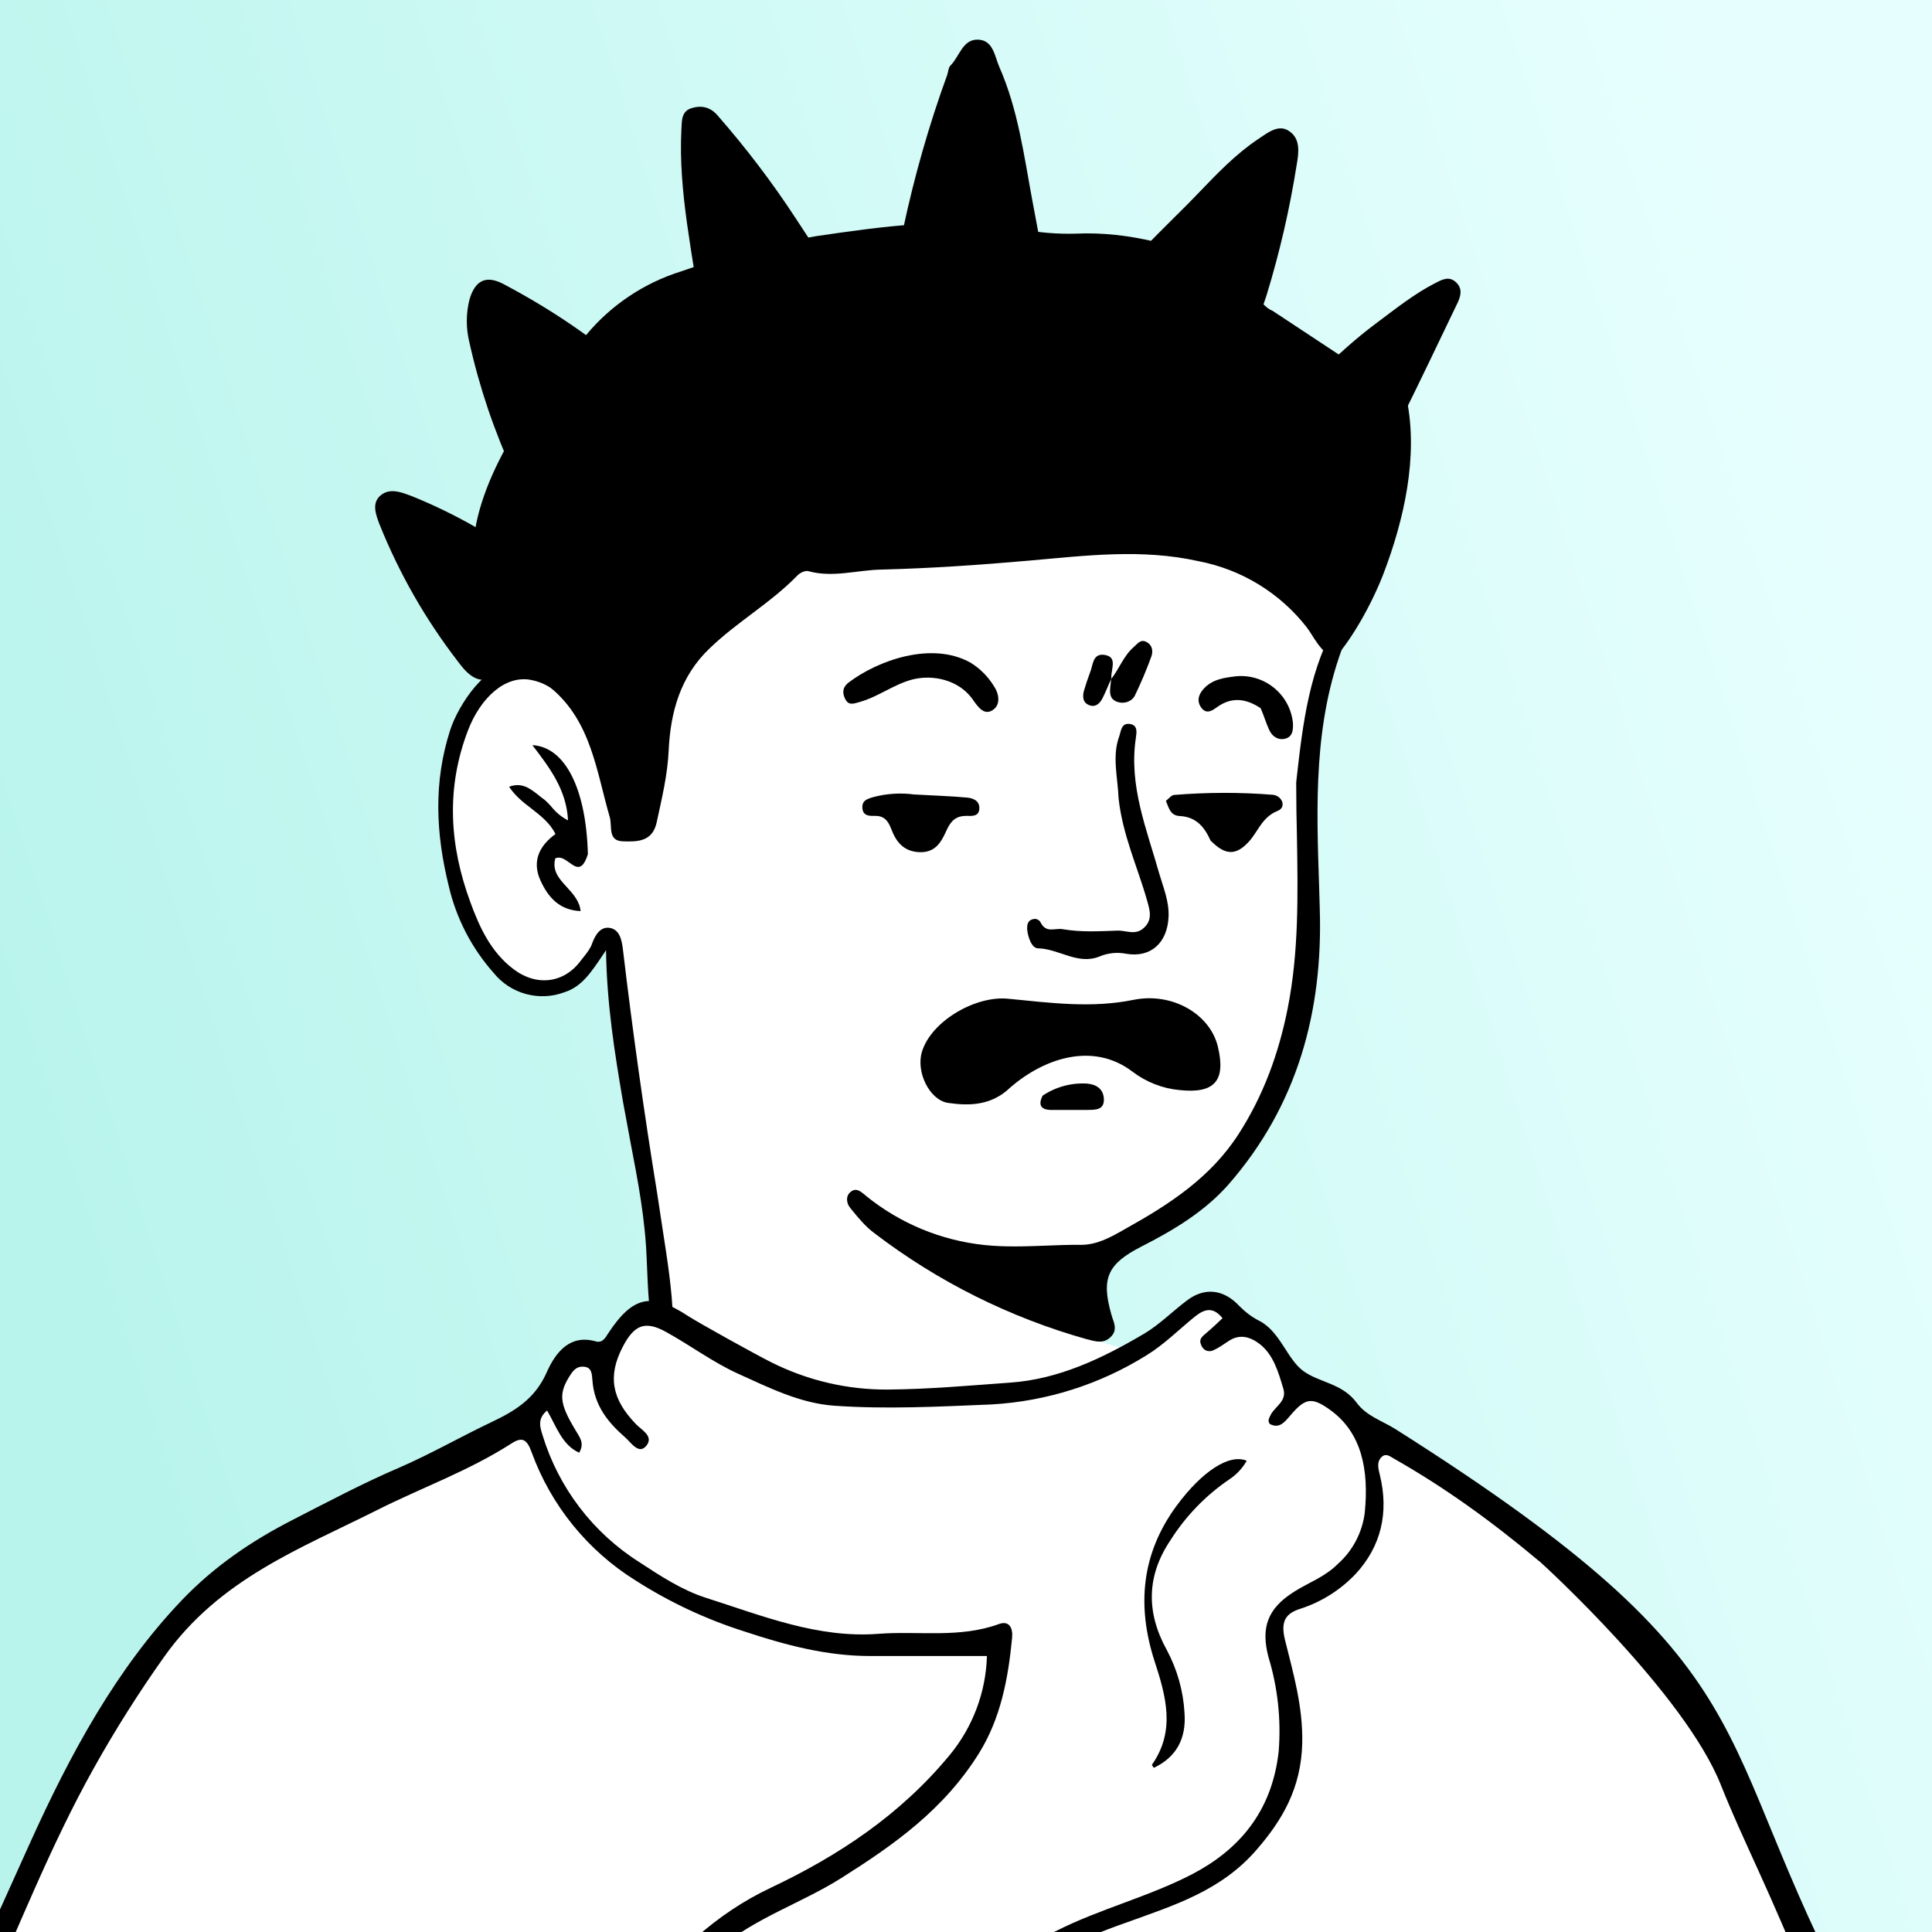
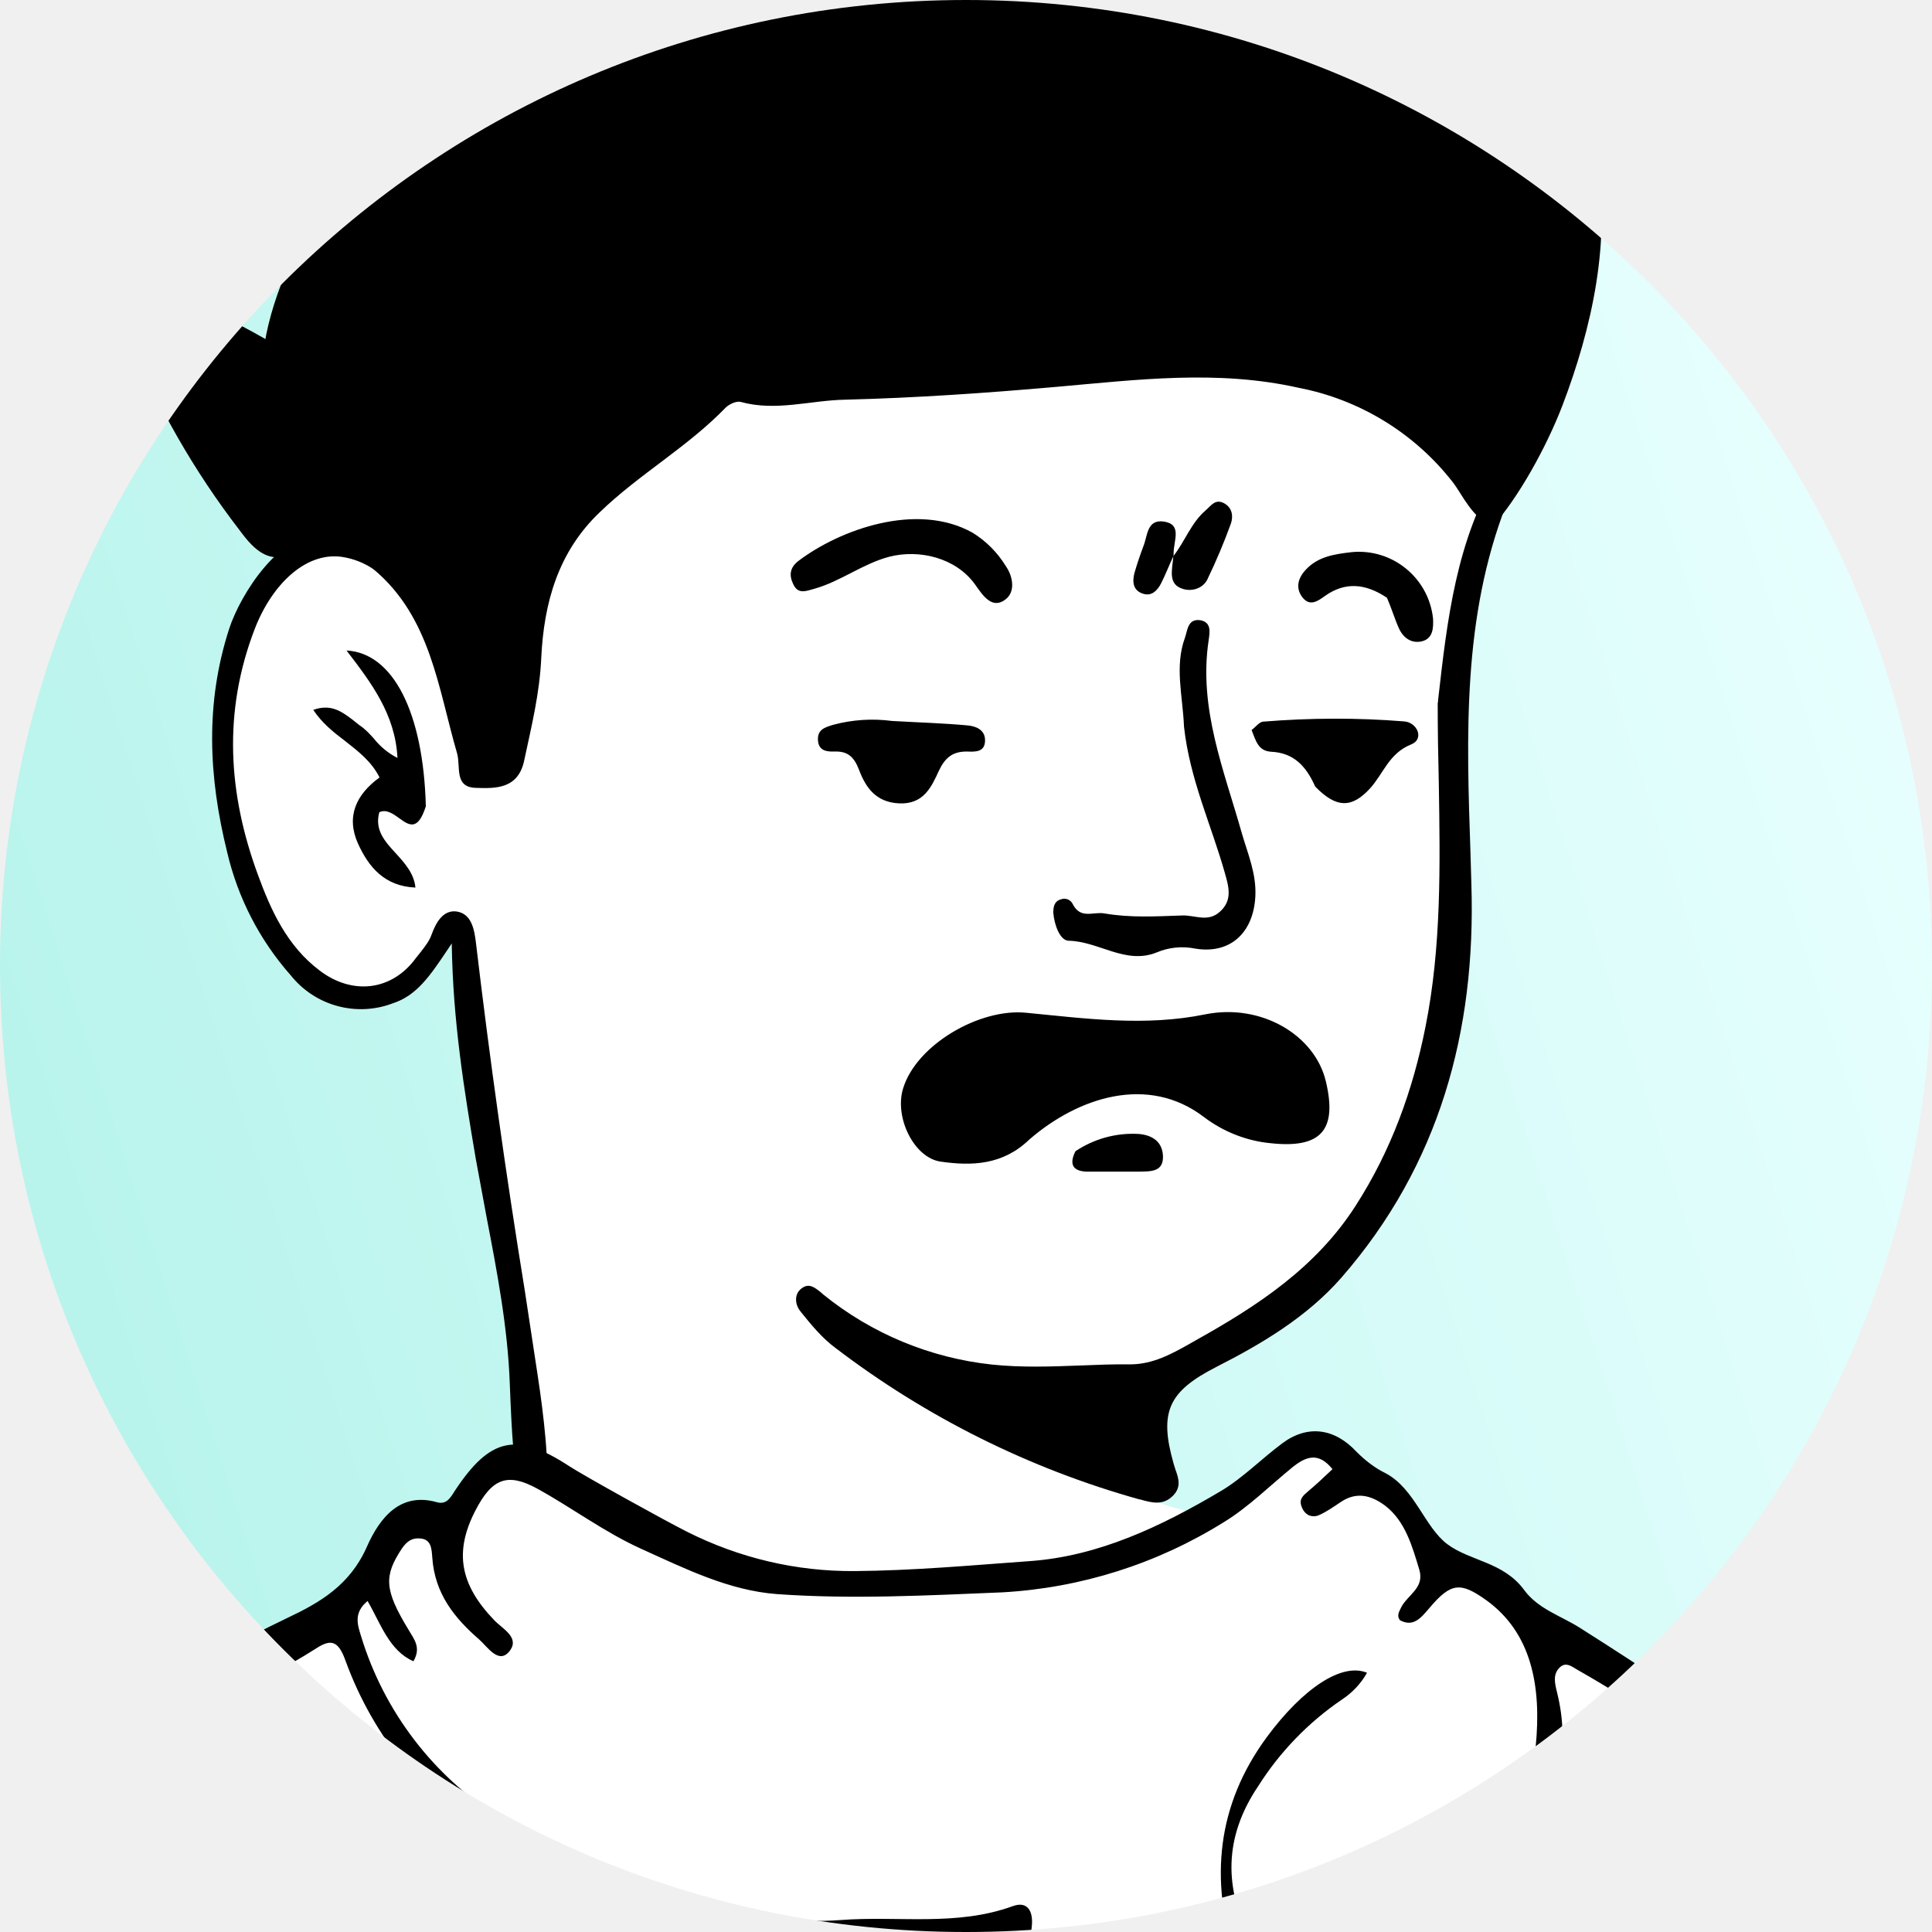
<svg xmlns="http://www.w3.org/2000/svg" viewBox="0 0 1744 1744" fill="none" shape-rendering="auto" width="400" height="400">
  <mask id="viewboxMask">
-     <rect width="1744" height="1744" rx="0" ry="0" x="0" y="0" fill="#fff" />
+     <rect width="1744" height="1744" rx="872" ry="872" x="0" y="0" fill="#fff" />
  </mask>
  <g mask="url(#viewboxMask)">
    <rect fill="url(#backgroundLinear)" width="1744" height="1744" x="0" y="0" />
    <defs>
      <linearGradient id="backgroundLinear" gradientTransform="rotate(343 0.5 0.5)">
        <stop stop-color="#b8f4ec" />
        <stop offset="1" stop-color="#e6fffe" />
      </linearGradient>
    </defs>
-     <g transform="translate(-348.8 -348.8) scale(1.4)">
+     <g transform="translate(-872 -872) scale(2)">
      <g transform="translate(531 487)">
        <path d="M554 727.7c-99.2 297-363.8 388.6-503.7 19.8-19.3-50.7 31-69.5 66.2-91.9 24.1-15.3 36.8-28.5 35.3-42.2-7-64.4-36.9-243.8-36.9-243.8l-3-5.8s.7-1.6-2.2 1.2c-3 3-9.9 34.2-37 34.2-24.5 0-49.2-10.9-61-86.3C7.2 285.6 9.6 214 40 201c12.5-5.3 24-7.2 35.2-.8 11.3 6.4-13-22 112-126C268.4 6.4 396.7-3.5 448.5 8 500.3 19.5 552 44.8 574.9 98.5c27.8 65-25.9 114.3-14 262.5-2.2 53.6.8 171.2-146.6 210.6-28 7.5-19.3 48.4 22.7 58.4 67 21 117 72.3 117 97.9" fill="#fff" />
        <path fill-rule="evenodd" clip-rule="evenodd" d="m554 266.2.1-1.4c4.1-36.4 8.2-71.7 27.1-103.4 6.5 4.4 5.7 10 3.7 15.2-19.9 51.2-18 104.4-16.2 157.6l.4 14c2.1 66.4-14.5 126.8-58.7 177.5-15.4 17.6-35.8 29.8-56.5 40.3-21.4 11-25.9 20.1-19.2 43.6l.8 2.6c1.4 3.9 2.8 7.9-1 11.8-4.5 4.6-9.5 3.3-14.8 1.8l-.6-.1a406.4 406.4 0 0 1-137-68.3c-6-4.4-10.8-10.3-15.5-16.1l-.3-.4c-2.5-3-3-7.8.5-10.4 3.3-2.5 5.8-.5 8.7 1.8l1 .9a145.5 145.5 0 0 0 76.3 31.7c13.4 1.4 26.6.9 40 .4 7.4-.3 14.8-.6 22.3-.5 10.2 0 18.7-4.7 26.7-9.2l2.8-1.6c27.8-15.5 54.3-32.8 72.2-60.7 16.1-25 25.9-52.2 31.6-80.9 7.2-36.1 6.6-72.7 6-109.8-.3-12-.5-24.2-.5-36.4ZM50.6 190.8c21.9-1.7 34 11.2 44.3 26.3a140.4 140.4 0 0 1 22.4 61.5c.5 3.7 1 7.6-1.2 11.3-4.5.6-4.9-3-5-5.6-.5-20.7-9.7-38.7-18.9-56.1-6.6-12.5-16.2-24.6-31.4-27.6-17.2-3.5-33 12-40.8 32.2-14.5 37.6-12 74.6 1.4 111 5.8 15.9 13.1 32.1 27.8 43.2 14.8 11.3 32.7 9.3 43.6-5.7l2-2.5c2-2.6 4-5.1 5-8 2.1-5.8 5.4-11.2 11.3-10.4 6.8 1 8 8.3 8.7 14a3661 3661 0 0 0 22 156.7l5.9 38.8c2.6 17.1 5.6 41.7 3.6 52.1a28 28 0 0 0-.3 2.2c-.4 2.8-.6 5-4.2 5.5-4.9.8-7-2-7.7-6.4-2.3-17-3-23.6-4-49.6-.9-25.2-5.6-50-10.4-74.9l-5-27c-5.2-30.8-10.3-62-10.8-97l-2 3c-7.6 11.3-13.7 20.5-24.5 24a40.5 40.5 0 0 1-46.1-12.5 127.8 127.8 0 0 1-28.8-55.8c-8.4-34-9.9-67.1.9-100.6 5.2-16.1 23.7-44.7 42.2-42Zm34.6 127.5c4.4 3.2 8.4 6 12-5.4-1.1-42.2-14.7-69.2-35.8-70.3 11.2 14.6 22 28.8 23 48.5a32.3 32.3 0 0 1-10.7-8.8c-2-2.2-4-4.4-6.5-6l-3-2.4c-4.8-3.6-9.7-7.4-17.8-4.5 3.8 5.8 9 10 14.3 14 6 4.7 12 9.3 15.6 16.5-10.6 7.7-15.2 17.7-9.7 29.9 4.8 10.5 11.9 19.2 25.9 19.8-.6-6.3-4.7-10.9-8.8-15.4-5-5.4-9.7-10.6-7.5-18.6 3.2-1.5 6.2.7 9 2.7Z" fill="#000" />
      </g>
      <g transform="translate(178 1057)">
        <path d="M1294.6 717H83.4l8.6-63.2S14.3 627.3 6.5 612c-7.8-15.3 84.3-214 97-245.4 12.6-31.5 76.6-148 135.7-174 39.7-17.3 137.8-75.2 175-91.5C419 99 431 81 438.6 68c7.6-13.2 15.7 13.4 42-28.5 6.7-10.6 34.7 7 50.7 17.3 13.6 9 36.7 44.5 142.6 37.8C817.5 85.7 837 19.3 853.6 29c24 14 53.8 56.5 53.8 56.5s109.8 69 138.7 91.6c59.5 46.4 123.1 81.9 180.6 251.6 19.9 58.6 78 160.2 86 173.2 8.2 13.1-27 36-27 36l8.9 79.1Z" fill="#fff" />
        <path d="M1063.5 198.7c-30.2-25.3-60-47-93.8-66.2-2.3-1.3-4.7-3.4-7.4-1.2-3.7 3.2-2.5 7.6-1.5 11.7 6.1 24.7.6 46.4-15.4 63.8a85.1 85.1 0 0 1-36 22.7c-9.3 3-12.6 8-9.8 19.7 5.4 21.8 11.7 43.1 11.2 66.9-.7 29-12.8 49.6-29.5 68.8-23 26.6-53.7 35.9-83.7 46.8a383.3 383.3 0 0 0-90.2 45.3c-15.2 10.7-23 30-30.6 48a292.5 292.5 0 0 0-18.6 77.1c-2.5 18.7 6 34.8 9.7 52 5 23.3 14.4 44.4 30.3 62-3.9.9-7.7.9-12.6.9a182.8 182.8 0 0 1-36-137.3c5.3-39.8 18.7-76.8 45.6-105.2 16-17 36.4-26.8 56.3-37 28.7-14.6 60-22.2 88.5-37 29-15.2 51.2-39.3 55.6-79a164 164 0 0 0-6.6-61c-5-19-.5-31.3 16.5-42 9.4-6 19.7-9.4 28.3-18a53 53 0 0 0 17.3-32.9c2.8-27.8-2-51.7-22.2-66.3-11.7-8.4-16-8-25.6 3.3-3.8 4.4-7.2 9-13.4 5.7-1.7-2.1-.3-4 .5-5.8 2.8-5.6 10.7-8.8 8.2-17-3.2-10.7-6.4-22-15.4-28.9-6.4-4.8-13-6.4-20-1.7-3.3 2.2-6.5 4.5-10 6-1.4.6-3 .6-4.5 0-1.4-.7-2.5-2-3.1-3.6-1.6-3.6.6-5.3 2.8-7.2 3.6-3 7-6.2 11-10-6.4-8-12.1-5.6-18-.9-10.3 8.4-20 18.1-31 24.8a211.2 211.2 0 0 1-100 31.7c-33.9 1.4-67.8 3.2-101.6.8C587 96.9 567.2 87 547.3 78c-16.4-7.4-31-18.4-46.8-27.1-13.5-7.4-20.5-4.6-28 10-9.5 18.5-7 33.2 8.6 49.4 3.6 3.8 11.3 7.6 7.2 13.5-5 7-10.2-1.5-14.1-4.9-10.8-9.4-20-20.4-21.1-37-.3-4-.5-8-5.2-8.5-3.6-.4-6 .9-8.5 4.5-8.2 12.4-8 18.6 3 36.7 2.5 4.3 5.8 8 2.2 14.2-11-4.8-14.8-17.1-20.7-27.2-6.6 5.5-4.4 11-2.9 16a147.9 147.9 0 0 0 62.4 81.8c13.7 9 27.5 18 42.7 22.9 36.4 11.6 72.3 26.3 111.4 23.3 25.9-2 52.2 3 77.7-6.3 6.7-2.4 9.2 2.5 8.5 9.1-2.5 26.3-7.4 51.7-21.2 74-22.7 36.6-55.2 59.4-88.8 80.6-25.8 16.3-54.8 25.3-79 45.5a190.8 190.8 0 0 0-46.5 54.3C465.5 544 462 588.6 471.9 635c5.2 24.8 19.8 43.2 34.4 61.4 5.3 6.6 11.2 12.7 17 19.8-3.8.9-7.7.9-12.5.9-24.9-24.6-46.3-51-53.4-88.3a217 217 0 0 1 .3-77.2c7.8-46 30.5-81.7 62.1-110.1 14.8-13.2 31-24 48.4-32.2 43.2-20.5 83.2-46.6 115.5-85.8a105 105 0 0 0 23.8-63.6H632c-27.8 0-54.3-7-80.8-15.8a296 296 0 0 1-70.4-33 163 163 0 0 1-66.8-82.4c-3.2-9-6.4-10.2-13.3-5.7-27.6 17.7-57.8 28.4-86.6 42.9-49.3 24.8-101.5 44.3-137.1 94.5a789 789 0 0 0-45.2 71.5C103.4 382.6 82.1 437.6 58 491c-13 28.6-26.3 57-37.6 86.5-9 23.4-7.5 27.2 14.7 34 13.4 4 26.3 11.1 40 13.5 36.2 6.4 68.5 24.7 101.7 40.3a530 530 0 0 1 77.1 41.6c4.9 3.4 11.4 2.2 15 9.2-9.6.8-19.2 1-28.8.3-45.3-26-93-39.7-138.8-62-5 23-10.7 42.1-11.6 62.6H77.1c-2.8-9.2.5-17.6 2.1-26.3 2.1-11.3 1.2-19.6-11.4-22-20.5-4-37.4-17.3-54.6-29.4-12.1-8.4-16-26.2-11.3-47 5.5-25 15.6-47.6 25.5-70.5 20.5-47.5 42-94.5 63.2-141.6 25.8-57 55.5-112 97.7-156.2 21-22 45.2-38.4 71.6-51.9 22.8-11.7 45.6-23.8 69-33.8 20-8.7 39-19.6 58.7-29 14.6-6.9 28.3-14.7 36-32.2 6.1-13.8 15.5-24.6 31.5-20.1 4.2 1.2 6-1.6 8.1-5 16-24.3 28-26.8 51.8-11.2 6.6 4.3 42.5 24.2 53 29.5 23.8 12 49.6 18 75.7 17.8 26.4-.2 52.8-2.6 79.1-4.5C753.8 81.4 782 68 809 52c9.8-5.8 18.4-14.6 27.8-21.6 11.3-8.4 23.5-6.9 33.5 3.9 4 4 8.3 7.3 13.2 9.7 13.1 7 17.5 24.3 27.8 32 10.4 7.7 25.2 7.9 34.6 20.6 6.3 8.6 16.4 11.6 25 17 248.7 157.4 198.5 193.2 296.6 375.9 17.1 31.9 29.5 66.4 46.1 98.5.2.3.3.7.6 1 16.3 27 13.1 39.2-14 52.2-7.1 3.4-10.8 6.6-9 16.9 3.3 18.7 4.7 37.8 6.7 57.8-4 1-8 1-13.1 0-4.2-10.9-3.7-21.1-3.7-31.3-.2-17.7-5.8-33.8-10.4-51.4-10.2 4-20 6.2-28.4 11.1-27 15.8-55 27.2-85 33-15.1 3-21.7 13.5-21.7 30.9.2 3 .5 5.9 1 8.8-5.1.1-10.2-.3-15.2-1.2-2.6-76 172-113.3 172-113.3s-32.1-68.2-55.2-126.2c-26.7-67.2-42.4-95.4-57.5-133.3-23.2-58.5-113.7-141.4-117.1-144.3Z" fill="#000" />
        <path d="M523.3 613.7c-10.3-30-7.6-58 5.5-85.1l5.3-11.2c2-4.7 5.2-8 9.8-5.6 4.4 2.2 3 6.6 1.7 11-3.4 12-9.4 22.8-12.7 35-7.8 29.1.5 53 16 75 6.4 9 14.9 16.3 16.1 29.2a88.3 88.3 0 0 1-41.7-48.3ZM829.8 163c16.4-22.2 34-33.7 45.2-29a35 35 0 0 1-11.2 12 133.7 133.7 0 0 0-38 39.3c-15.3 22.7-15.8 46.3-2.4 70.6a97.5 97.5 0 0 1 11.5 40.8c1.2 16.6-5.4 28.5-19.8 35.3-.5-.7-1.3-1.7-1.2-2 15.4-21.9 9-44.4 1.6-67-11.5-35.8-8.3-69.3 14.3-100Z" fill="#000" />
      </g>
      <g transform="translate(266 207)">
        <g fill="#000">
          <path d="M890.2 299.7c7.5 37-1.8 77.7-15 112.3-7.4 19.3-20.2 42-31.3 54.3-9.2-2.8-14-14.4-18.3-19.8A116.1 116.1 0 0 0 756 404c-36.6-8.2-72.7-3.6-109.1-.4-31.8 2.8-63.7 5-95.6 5.8-15.6.3-31.1 5.4-47 1-1.9-.5-5.2 1-6.8 2.6-17.2 17.8-39 30-56.8 47.2-18.9 18-25.2 41-26.4 65.6-.7 16-4.4 31-7.7 46.4-2.7 13-13 12.7-21.9 12.4-9.8-.3-6.7-9.5-8.4-15.6-8.6-29.5-11.9-61.4-37.6-83-3.9-3.3-8.2-7.7-12.7-8.1-12.5-1.3-13.5-9-13.5-18.7 0-24.7-26-41.5-24.2-66 3.6-47 41.8-98.4 72.9-135.2a130 130 0 0 1 61.2-40.9 540 540 0 0 1 87-22.7c43.5-6.3 87.4-12.7 131.6-4.6a160 160 0 0 0 35.6 3c35.4-1.6 68 8.2 100 21.9 8.9 3.8 18 24.6 27 27.8" />
          <path d="M404.2 295c10.3 9.5 20.8 17.4 27.7 29 12 20-3.7 57-22.3 70.1a645.4 645.4 0 0 0-31.4 23.7c-7.5 6-13 5.4-19.7-1.6a231.2 231.2 0 0 1-44.3-69.2 416 416 0 0 1-28.4-84.1 56.9 56.9 0 0 1 .1-27.8c3.7-12.4 10.8-15.7 22.1-9.7 35 18.6 67.4 40.8 96.2 69.5ZM786.3 279.7c-2.2 7.5-4.7 13.9-5.8 20.5-4.1 24.7-12 30.7-34.2 21a164.5 164.5 0 0 1-51.9-33.4c-18.4-18.4-16.3-21.8-3.7-45.4 16-30 42.1-51.6 65.2-75.8 12-12.5 24-25.1 38.5-34.8 5.7-3.7 12.8-9.8 19.7-5.3 7.6 4.9 6.6 13.6 5.1 22a612 612 0 0 1-19.4 84c-4.8 15-11.7 30-13.5 47.2ZM565.4 190.1a740.6 740.6 0 0 1 28.5-99.7c.7-2 .7-4.6 2-5.9 5.9-5.8 7.8-17 17.7-16.8 10.1.2 10.9 11 14 17.9 12 27.3 15.8 57 21.2 86 4.6 24.9 9.9 49.8 11.1 75.4.6 12-2.6 18.7-16 20.6-16.3 2.4-31.7 9.3-48.6 9.2-10.6 0-21-2.7-30.3-7.8-12.5-6.6-15.5-16.4-12.8-28.6 3.7-16.6 8.5-32.9 13.2-50.3ZM435.4 248c-5.3-41.5-15-81.4-12.9-122.6.3-5.6 0-11.7 6.8-13.6 6-1.8 11.6-.7 16.2 4.4 18.4 21 35.4 43.3 50.7 66.7 11.6 17.7 23.4 35.3 33.2 54.2 11.2 21.6 10.3 35.5-6 52a75.4 75.4 0 0 1-44.6 22c-28 3.8-32.4-10.6-37.6-32.2-2.4-9.6-3.8-20-5.8-31ZM360.3 478.3c-.3 6.9 1 12.8-1.7 18.5-15.3-9-27.2-22.9-46.2-20.4-2.5.3-5.6-.3-7.5.9-12.7 7.9-20.2-.1-26.7-8.9a370 370 0 0 1-50.2-87.8c-2.5-6.5-5.4-14 .5-19s13.2-2.2 20.3.5a332.7 332.7 0 0 1 78 44.6c10.8 8 21.9 16 31.2 25.6a24.8 24.8 0 0 1 6 25c-2 6.5-4 13-3.7 21ZM866.4 350c-5.2 11.8-12.9 20.9-20.1 30.2-7 9-15 9.2-23 2-13.3-12-23.2-26.9-30.5-43.1-4.2-9.3-2.7-19.6 5.4-25.8 25.4-19.3 46.4-43.5 72-62.5 12.5-9.3 24.7-19.2 38.7-26.3 4.1-2.1 8.6-4.5 13-.4 4.3 3.9 3.2 8.7 1.2 13-12 25-24 50.2-36.4 75.2-6.2 12.5-13.2 24.7-20.3 37.7Z" />
        </g>
      </g>
      <g transform="translate(791 871)">
        <path d="M130.4 84.6a46.5 46.5 0 0 1 28.5-7.8c6.2.5 10.7 3.5 11 9.9.3 7.4-5.7 7-10.8 7.1h-24c-5.5-.3-7.8-3-4.7-9.2Z" fill="#000" />
      </g>
      <g transform="translate(653 805)">
        <path d="M247.6 145.3c-12 11.6-26 12-40 10-12.1-1.7-21-20-17-33 6-19.8 34.6-36.3 55.5-34.2 26.9 2.6 53.7 6.3 81 .7 25.1-5 49.3 9.3 54.3 30.2 5.3 22.1-2.2 30.4-24.7 28-11-1-21.6-5.2-30.4-11.9-25.1-19.1-56.5-9-78.7 10.2Z" fill="#000" />
      </g>
      <g transform="translate(901 668)">
        <path d="M69.4 96c-.6-14.1-4.3-27.2.4-40.1 1.2-3.3 1.2-8.6 6.7-8 5.5.8 4.5 5.6 4 9.2-4.6 30.7 7 58.6 15 87 2.7 9.3 6.6 18.2 6.1 28.4-.8 16.4-11.3 26.4-27.4 23.6a29.5 29.5 0 0 0-17.2 1.8c-14 5.6-26-5-39.6-5.3-4 0-6.6-7.3-7-12.7 0-2.5.4-5.2 3.5-6 2-.8 4.4.2 5.3 2.2 3.6 7 9.3 3.2 14.4 4.2 11.9 2 23 1.3 34.8.9 5.8-.3 11.7 3.3 17.2-1.7 5.8-5.2 4-11.3 2.2-17.6C81.7 140.3 72 119.7 69.4 96Z" fill="#000" />
      </g>
      <g transform="translate(610 680)">
        <path d="M419.6 111c-4.2-9.5-9.9-15.2-19.8-15.7-6-.3-7-5.1-8.9-9.8 2-1.5 3.5-3.7 5.3-3.8 21.1-1.7 42.4-1.8 63.5-.1 6 .4 9.3 8 3.2 10.4-10 4-12.5 13.2-18.5 19.8-8.2 9-15.2 9.1-24.8-.8ZM228.6 81.4c12.2.7 23.1 1 34 2 3.6.3 8 1.8 8 6.7 0 5.6-4.6 5.2-8.3 5.1-6.3 0-9.7 2.7-12.5 8.6-3.4 7.4-6.9 15.3-18 14.8-10.5-.5-15.1-7.2-18.1-15.2-2.2-5.7-5-8.4-11-8.2-3.4.1-7.1-.2-7.5-4.9-.4-5 3-6 7-7.2a67.9 67.9 0 0 1 26.4-1.7Z" fill="#000" />
      </g>
      <g transform="translate(610 680)" />
      <g transform="translate(774 657)">
        <g fill="#000">
          <path d="M102.1 42.8c-8.7-12.1-25.2-16-38.8-12.5-12 3.2-21.7 11-33.6 14.4-4 1.1-7.5 2.7-9.7-2.1-1.9-3.9-1.5-7.4 2.2-10.3C41 18 75.8 5.4 100.9 19.4a45.7 45.7 0 0 1 15 15c3.3 4.7 4.5 11.6 0 15.1-5.9 4.6-10-1.2-13.8-6.7ZM288 48.8c-9.7-6.5-18.9-7.3-28-.8-3.2 2.3-6.7 4.8-10 .8-3.3-4.1-2.4-8.6 1.3-12.6 5.6-6.1 13.2-7.1 20.8-8a33.7 33.7 0 0 1 36.7 30c.2 4.3 0 9.1-5.2 10.3-4.7 1-8.3-1.7-10.2-5.9-1.9-4.2-3.2-8.7-5.4-13.8ZM191.6 30c5.2-6.6 8-15 14.5-20.6 2.5-2.1 4.4-5.5 8.5-3.2 3.7 2.1 4 5.9 3 9-3.1 8.6-6.7 17.1-10.7 25.4-2 4-7 5.5-11 4.2-6.6-2-5-7.9-4.4-13.9v-1Z" />
          <path d="M191.7 29.8c-2 4.2-3.6 8.5-5.7 12.6-1.6 3.1-4.2 5.8-8 4.6-4.6-1.4-5-5.3-4-9.3 1.2-4.1 2.5-8 4-12 2-4.7 1.5-12.4 9.3-11.3 8.4 1.3 4.4 8.4 4.4 14.4v1Z" />
        </g>
      </g>
      <g transform="translate(0 559)" />
    </g>
  </g>
</svg>
